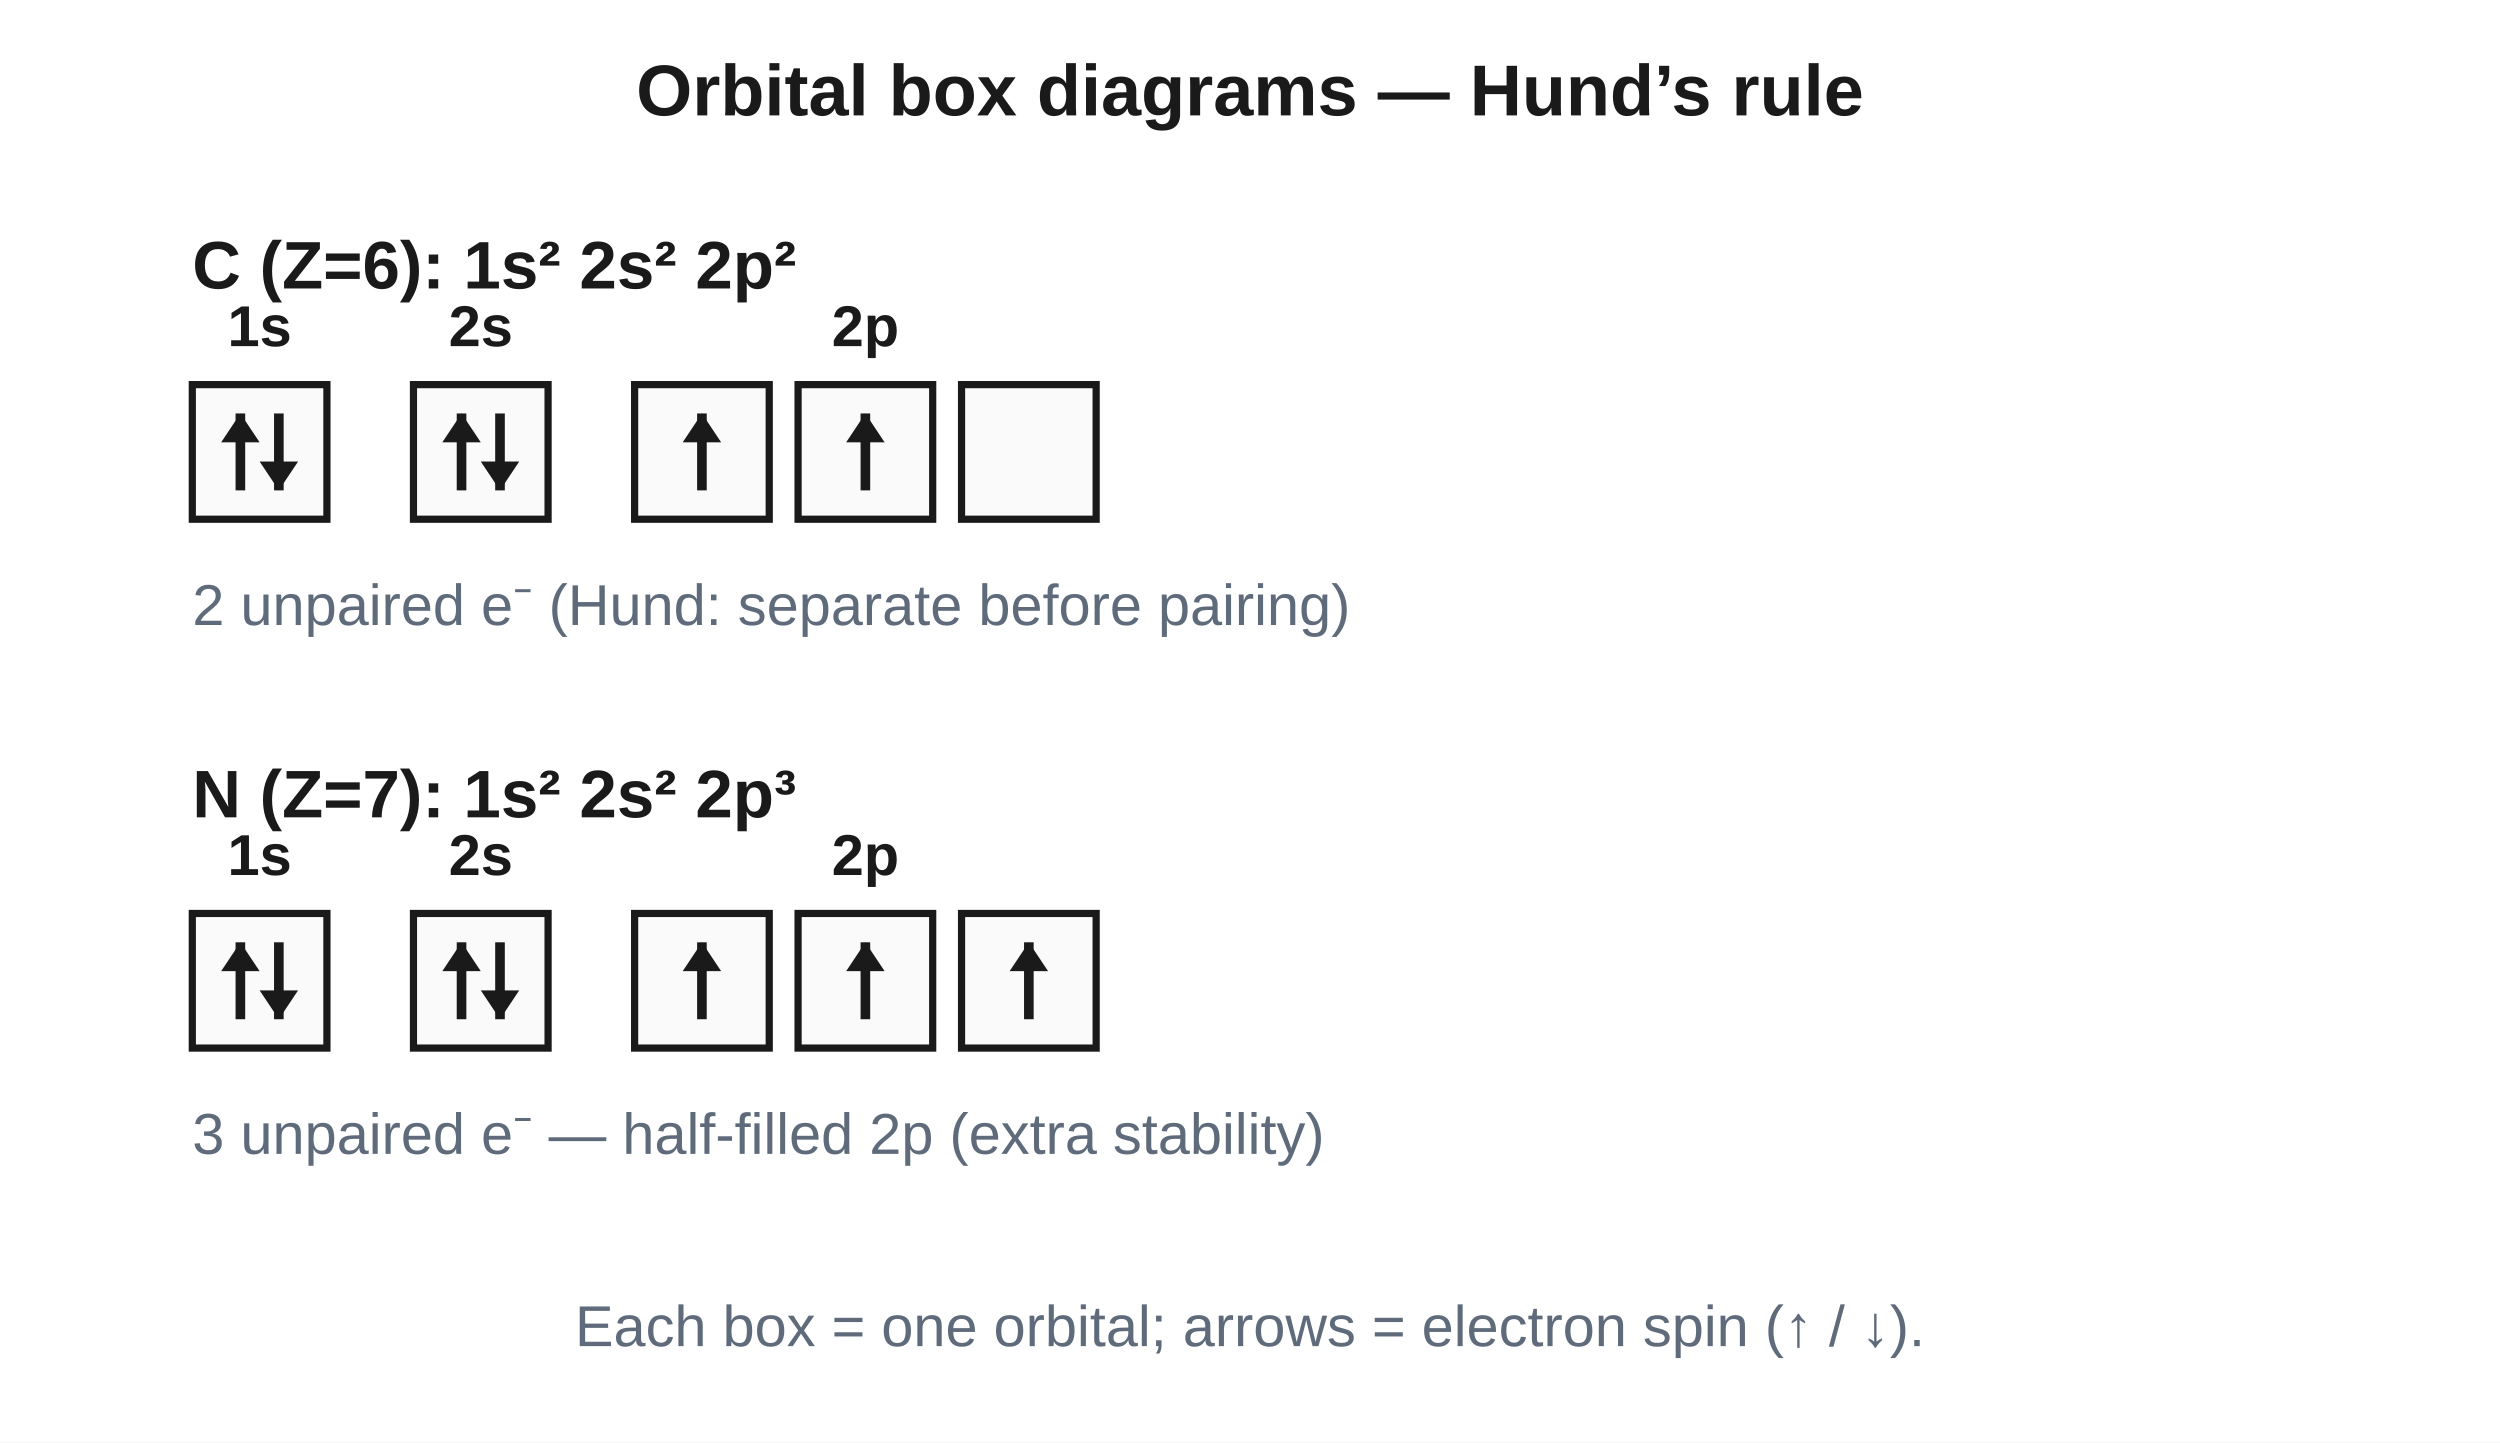
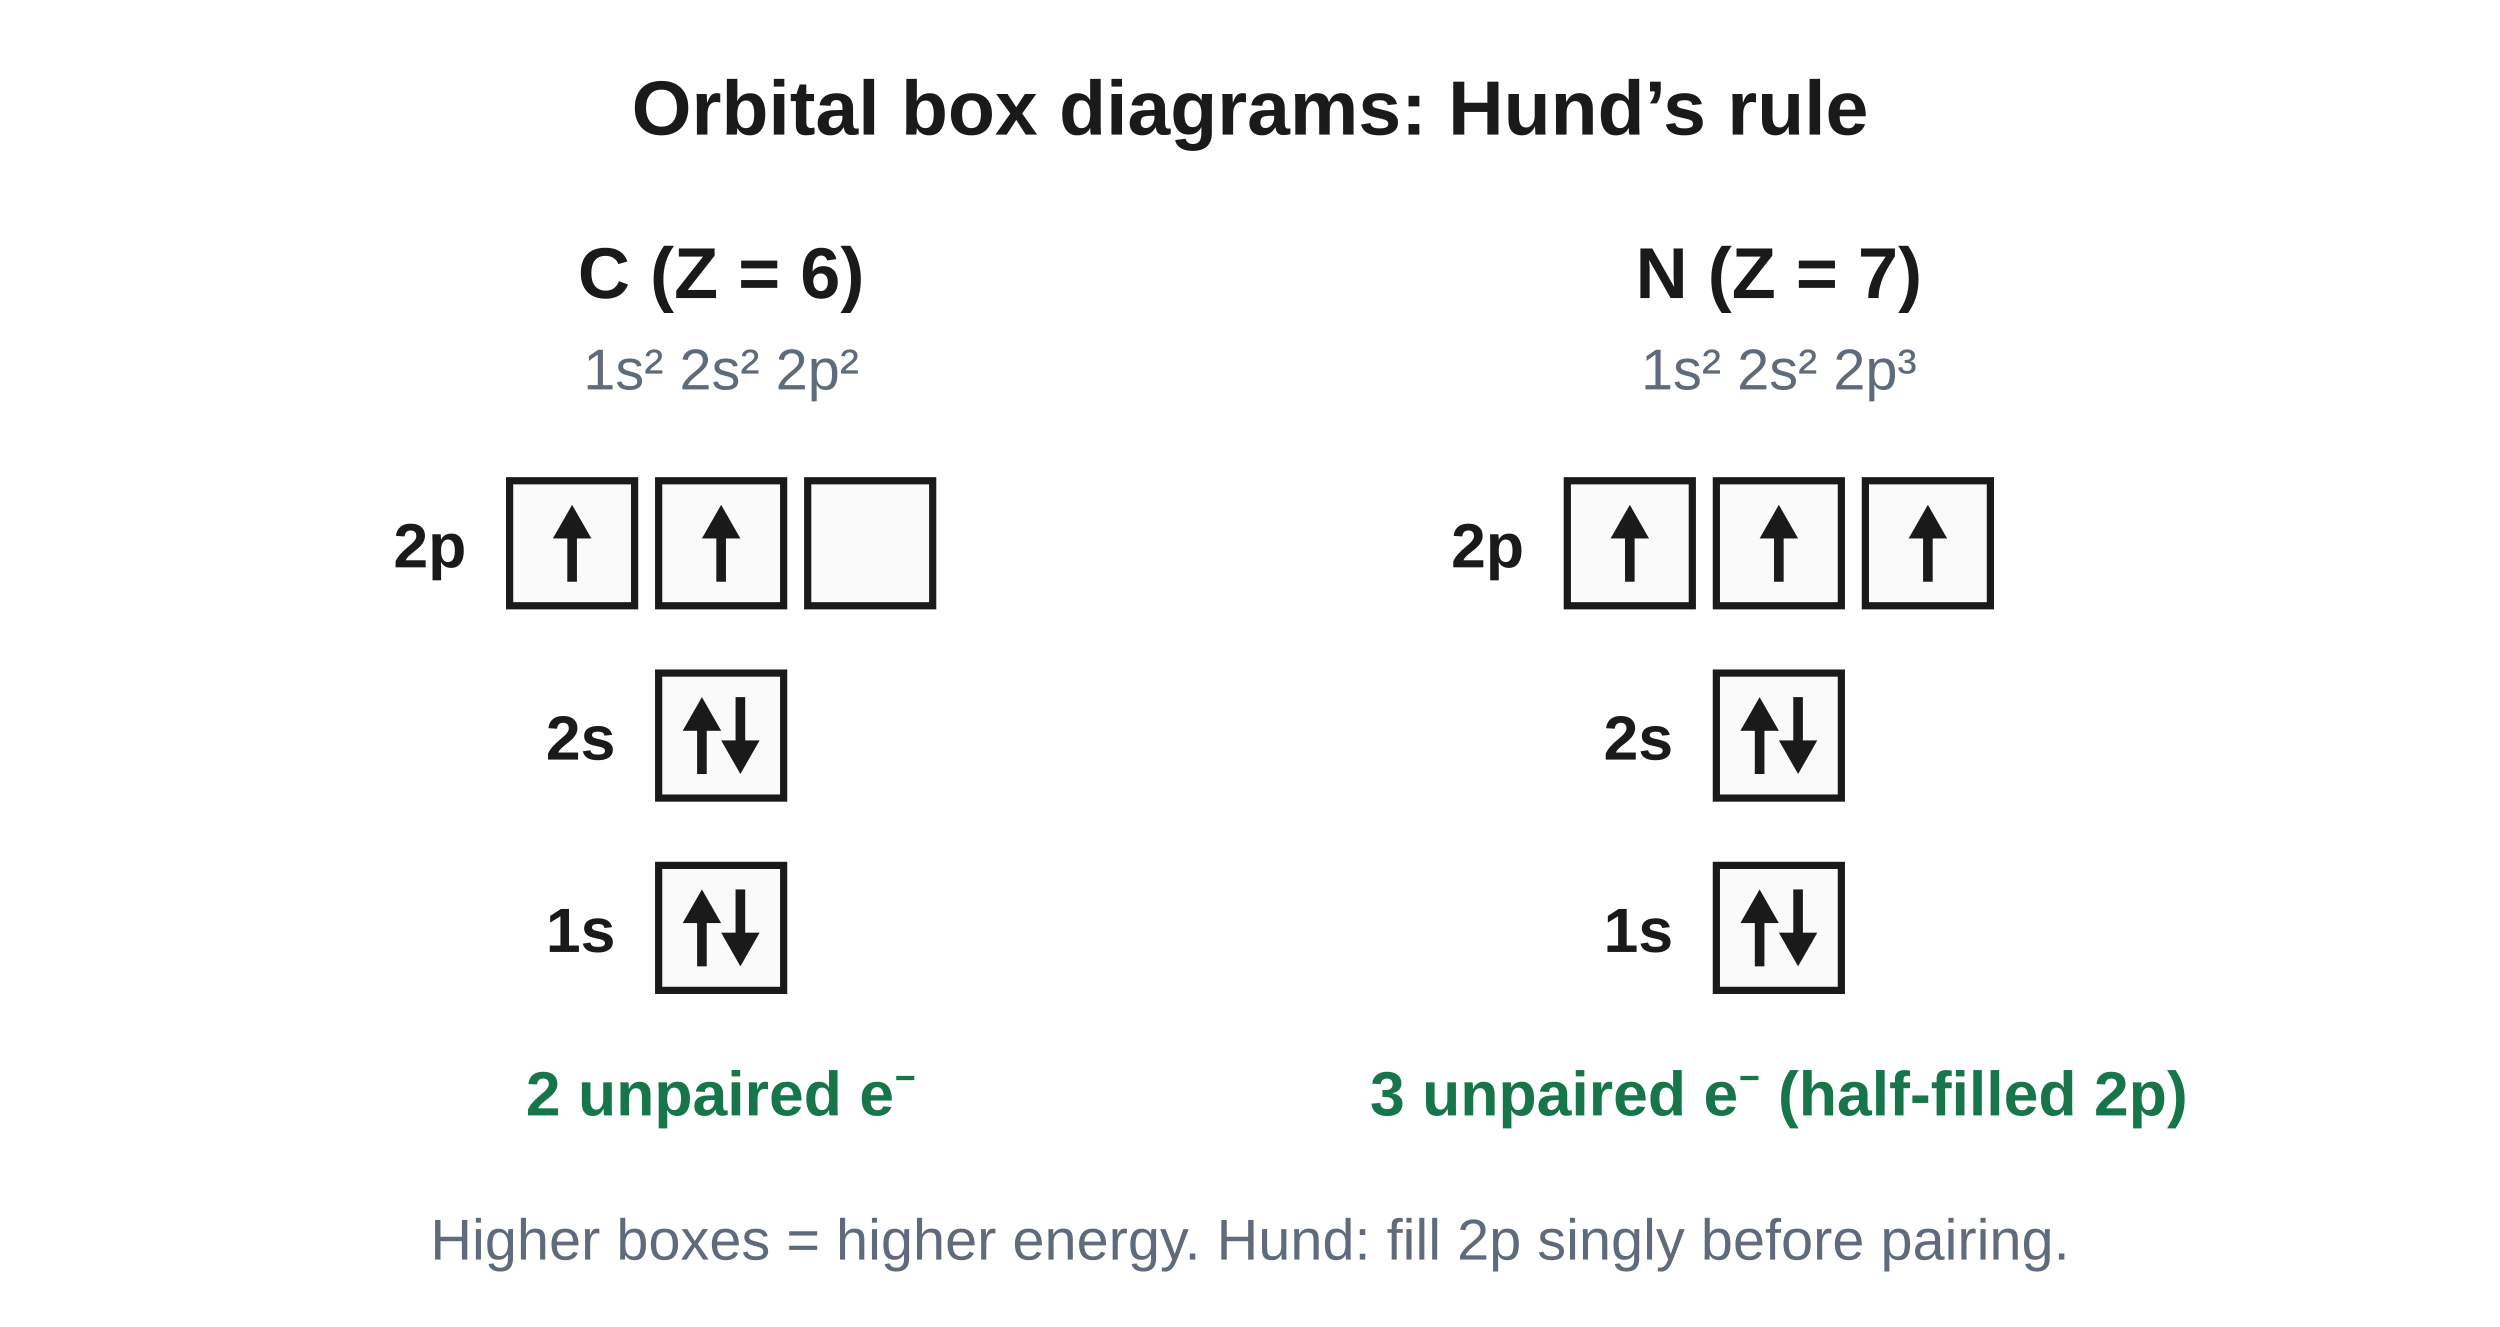
- <svg xmlns="http://www.w3.org/2000/svg" viewBox="0 0 520 300" width="520" height="300" role="img" aria-label="Orbital box diagrams for carbon and nitrogen showing Hund rule">
-   <rect width="520" height="300" fill="#FFFFFF" />
-   <text x="260" y="24" text-anchor="middle" font-family="Arial, Helvetica, sans-serif" font-size="15" font-weight="bold" fill="#1A1A1A">Orbital box diagrams — Hund’s rule</text>
-   <text x="40" y="60" text-anchor="start" font-family="Arial, Helvetica, sans-serif" font-size="14" font-weight="bold" fill="#1A1A1A">C (Z=6): 1s² 2s² 2p²</text>
-   <text x="54.0" y="72" text-anchor="middle" font-family="Arial, Helvetica, sans-serif" font-size="12" font-weight="bold" fill="#1A1A1A">1s</text>
-   <rect x="40" y="80" width="28" height="28" fill="#FAFAFA" stroke="#1A1A1A" stroke-width="1.5" />
-   <line x1="50" y1="102" x2="50" y2="86" stroke="#1A1A1A" stroke-width="2" />
-   <polygon points="50,86 46,92 54,92" fill="#1A1A1A" />
-   <line x1="58" y1="86" x2="58" y2="102" stroke="#1A1A1A" stroke-width="2" />
-   <polygon points="58,102 54,96 62,96" fill="#1A1A1A" />
-   <text x="100.0" y="72" text-anchor="middle" font-family="Arial, Helvetica, sans-serif" font-size="12" font-weight="bold" fill="#1A1A1A">2s</text>
-   <rect x="86" y="80" width="28" height="28" fill="#FAFAFA" stroke="#1A1A1A" stroke-width="1.5" />
-   <line x1="96" y1="102" x2="96" y2="86" stroke="#1A1A1A" stroke-width="2" />
-   <polygon points="96,86 92,92 100,92" fill="#1A1A1A" />
-   <line x1="104" y1="86" x2="104" y2="102" stroke="#1A1A1A" stroke-width="2" />
-   <polygon points="104,102 100,96 108,96" fill="#1A1A1A" />
-   <text x="180.0" y="72" text-anchor="middle" font-family="Arial, Helvetica, sans-serif" font-size="12" font-weight="bold" fill="#1A1A1A">2p</text>
-   <rect x="132" y="80" width="28" height="28" fill="#FAFAFA" stroke="#1A1A1A" stroke-width="1.5" />
-   <line x1="146.0" y1="102" x2="146.0" y2="86" stroke="#1A1A1A" stroke-width="2" />
-   <polygon points="146.0,86 142.0,92 150.0,92" fill="#1A1A1A" />
-   <rect x="166" y="80" width="28" height="28" fill="#FAFAFA" stroke="#1A1A1A" stroke-width="1.5" />
-   <line x1="180.0" y1="102" x2="180.0" y2="86" stroke="#1A1A1A" stroke-width="2" />
-   <polygon points="180.0,86 176.0,92 184.0,92" fill="#1A1A1A" />
-   <rect x="200" y="80" width="28" height="28" fill="#FAFAFA" stroke="#1A1A1A" stroke-width="1.5" />
-   <text x="40" y="130" text-anchor="start" font-family="Arial, Helvetica, sans-serif" font-size="12" font-weight="normal" fill="#5F6B7A">2 unpaired e⁻ (Hund: separate before pairing)</text>
-   <text x="40" y="170" text-anchor="start" font-family="Arial, Helvetica, sans-serif" font-size="14" font-weight="bold" fill="#1A1A1A">N (Z=7): 1s² 2s² 2p³</text>
-   <text x="54.0" y="182" text-anchor="middle" font-family="Arial, Helvetica, sans-serif" font-size="12" font-weight="bold" fill="#1A1A1A">1s</text>
-   <rect x="40" y="190" width="28" height="28" fill="#FAFAFA" stroke="#1A1A1A" stroke-width="1.5" />
-   <line x1="50" y1="212" x2="50" y2="196" stroke="#1A1A1A" stroke-width="2" />
-   <polygon points="50,196 46,202 54,202" fill="#1A1A1A" />
-   <line x1="58" y1="196" x2="58" y2="212" stroke="#1A1A1A" stroke-width="2" />
-   <polygon points="58,212 54,206 62,206" fill="#1A1A1A" />
-   <text x="100.0" y="182" text-anchor="middle" font-family="Arial, Helvetica, sans-serif" font-size="12" font-weight="bold" fill="#1A1A1A">2s</text>
-   <rect x="86" y="190" width="28" height="28" fill="#FAFAFA" stroke="#1A1A1A" stroke-width="1.5" />
-   <line x1="96" y1="212" x2="96" y2="196" stroke="#1A1A1A" stroke-width="2" />
-   <polygon points="96,196 92,202 100,202" fill="#1A1A1A" />
-   <line x1="104" y1="196" x2="104" y2="212" stroke="#1A1A1A" stroke-width="2" />
-   <polygon points="104,212 100,206 108,206" fill="#1A1A1A" />
-   <text x="180.0" y="182" text-anchor="middle" font-family="Arial, Helvetica, sans-serif" font-size="12" font-weight="bold" fill="#1A1A1A">2p</text>
-   <rect x="132" y="190" width="28" height="28" fill="#FAFAFA" stroke="#1A1A1A" stroke-width="1.5" />
-   <line x1="146.0" y1="212" x2="146.0" y2="196" stroke="#1A1A1A" stroke-width="2" />
-   <polygon points="146.0,196 142.0,202 150.0,202" fill="#1A1A1A" />
-   <rect x="166" y="190" width="28" height="28" fill="#FAFAFA" stroke="#1A1A1A" stroke-width="1.5" />
-   <line x1="180.0" y1="212" x2="180.0" y2="196" stroke="#1A1A1A" stroke-width="2" />
-   <polygon points="180.0,196 176.0,202 184.0,202" fill="#1A1A1A" />
-   <rect x="200" y="190" width="28" height="28" fill="#FAFAFA" stroke="#1A1A1A" stroke-width="1.5" />
-   <line x1="214.0" y1="212" x2="214.0" y2="196" stroke="#1A1A1A" stroke-width="2" />
-   <polygon points="214.0,196 210.0,202 218.0,202" fill="#1A1A1A" />
-   <text x="40" y="240" text-anchor="start" font-family="Arial, Helvetica, sans-serif" font-size="12" font-weight="normal" fill="#5F6B7A">3 unpaired e⁻ — half-filled 2p (extra stability)</text>
-   <text x="260" y="280" text-anchor="middle" font-family="Arial, Helvetica, sans-serif" font-size="12" font-weight="normal" fill="#5F6B7A">Each box = one orbital; arrows = electron spin (↑ / ↓).</text>
+ <svg xmlns="http://www.w3.org/2000/svg" viewBox="0 0 520 276" width="520" height="276" role="img" aria-label="Orbital boxes for carbon and nitrogen stacked by energy">
+   <rect width="520" height="276" fill="#FFFFFF" />
+   <text x="260.0" y="28" text-anchor="middle" font-family="Arial, Helvetica, sans-serif" font-size="16" font-weight="bold" fill="#1A1A1A">Orbital box diagrams: Hund’s rule</text>
+   <text x="128.0" y="198.0" text-anchor="end" font-family="Arial, Helvetica, sans-serif" font-size="13" font-weight="bold" fill="#1A1A1A">1s</text>
+   <rect x="137.0" y="180" width="26" height="26" fill="#FAFAFA" stroke="#1A1A1A" stroke-width="1.5" />
+   <line x1="146.0" y1="201" x2="146.0" y2="190" stroke="#1A1A1A" stroke-width="2" />
+   <polygon points="146.0,185 142.0,192 150.0,192" fill="#1A1A1A" />
+   <line x1="154.0" y1="185" x2="154.0" y2="196" stroke="#1A1A1A" stroke-width="2" />
+   <polygon points="154.0,201 150.0,194 158.0,194" fill="#1A1A1A" />
+   <text x="128.0" y="158.0" text-anchor="end" font-family="Arial, Helvetica, sans-serif" font-size="13" font-weight="bold" fill="#1A1A1A">2s</text>
+   <rect x="137.0" y="140" width="26" height="26" fill="#FAFAFA" stroke="#1A1A1A" stroke-width="1.5" />
+   <line x1="146.0" y1="161" x2="146.0" y2="150" stroke="#1A1A1A" stroke-width="2" />
+   <polygon points="146.0,145 142.0,152 150.0,152" fill="#1A1A1A" />
+   <line x1="154.0" y1="145" x2="154.0" y2="156" stroke="#1A1A1A" stroke-width="2" />
+   <polygon points="154.0,161 150.0,154 158.0,154" fill="#1A1A1A" />
+   <text x="97.0" y="118.0" text-anchor="end" font-family="Arial, Helvetica, sans-serif" font-size="13" font-weight="bold" fill="#1A1A1A">2p</text>
+   <rect x="106.0" y="100" width="26" height="26" fill="#FAFAFA" stroke="#1A1A1A" stroke-width="1.5" />
+   <line x1="119.0" y1="121" x2="119.0" y2="110" stroke="#1A1A1A" stroke-width="2" />
+   <polygon points="119.0,105 115.0,112 123.0,112" fill="#1A1A1A" />
+   <rect x="137.0" y="100" width="26" height="26" fill="#FAFAFA" stroke="#1A1A1A" stroke-width="1.5" />
+   <line x1="150.0" y1="121" x2="150.0" y2="110" stroke="#1A1A1A" stroke-width="2" />
+   <polygon points="150.0,105 146.0,112 154.0,112" fill="#1A1A1A" />
+   <rect x="168.0" y="100" width="26" height="26" fill="#FAFAFA" stroke="#1A1A1A" stroke-width="1.5" />
+   <text x="150" y="62" text-anchor="middle" font-family="Arial, Helvetica, sans-serif" font-size="15" font-weight="bold" fill="#1A1A1A">C (Z = 6)</text>
+   <text x="150" y="81" text-anchor="middle" font-family="Arial, Helvetica, sans-serif" font-size="12" font-weight="normal" fill="#5F6B7A">1s² 2s² 2p²</text>
+   <text x="150" y="232" text-anchor="middle" font-family="Arial, Helvetica, sans-serif" font-size="13" font-weight="bold" fill="#17754A">2 unpaired e⁻</text>
+   <text x="348.0" y="198.0" text-anchor="end" font-family="Arial, Helvetica, sans-serif" font-size="13" font-weight="bold" fill="#1A1A1A">1s</text>
+   <rect x="357.0" y="180" width="26" height="26" fill="#FAFAFA" stroke="#1A1A1A" stroke-width="1.5" />
+   <line x1="366.0" y1="201" x2="366.0" y2="190" stroke="#1A1A1A" stroke-width="2" />
+   <polygon points="366.0,185 362.0,192 370.0,192" fill="#1A1A1A" />
+   <line x1="374.0" y1="185" x2="374.0" y2="196" stroke="#1A1A1A" stroke-width="2" />
+   <polygon points="374.0,201 370.0,194 378.0,194" fill="#1A1A1A" />
+   <text x="348.0" y="158.0" text-anchor="end" font-family="Arial, Helvetica, sans-serif" font-size="13" font-weight="bold" fill="#1A1A1A">2s</text>
+   <rect x="357.0" y="140" width="26" height="26" fill="#FAFAFA" stroke="#1A1A1A" stroke-width="1.5" />
+   <line x1="366.0" y1="161" x2="366.0" y2="150" stroke="#1A1A1A" stroke-width="2" />
+   <polygon points="366.0,145 362.0,152 370.0,152" fill="#1A1A1A" />
+   <line x1="374.0" y1="145" x2="374.0" y2="156" stroke="#1A1A1A" stroke-width="2" />
+   <polygon points="374.0,161 370.0,154 378.0,154" fill="#1A1A1A" />
+   <text x="317.0" y="118.0" text-anchor="end" font-family="Arial, Helvetica, sans-serif" font-size="13" font-weight="bold" fill="#1A1A1A">2p</text>
+   <rect x="326.0" y="100" width="26" height="26" fill="#FAFAFA" stroke="#1A1A1A" stroke-width="1.5" />
+   <line x1="339.0" y1="121" x2="339.0" y2="110" stroke="#1A1A1A" stroke-width="2" />
+   <polygon points="339.0,105 335.0,112 343.0,112" fill="#1A1A1A" />
+   <rect x="357.0" y="100" width="26" height="26" fill="#FAFAFA" stroke="#1A1A1A" stroke-width="1.5" />
+   <line x1="370.0" y1="121" x2="370.0" y2="110" stroke="#1A1A1A" stroke-width="2" />
+   <polygon points="370.0,105 366.0,112 374.0,112" fill="#1A1A1A" />
+   <rect x="388.0" y="100" width="26" height="26" fill="#FAFAFA" stroke="#1A1A1A" stroke-width="1.5" />
+   <line x1="401.0" y1="121" x2="401.0" y2="110" stroke="#1A1A1A" stroke-width="2" />
+   <polygon points="401.0,105 397.0,112 405.0,112" fill="#1A1A1A" />
+   <text x="370" y="62" text-anchor="middle" font-family="Arial, Helvetica, sans-serif" font-size="15" font-weight="bold" fill="#1A1A1A">N (Z = 7)</text>
+   <text x="370" y="81" text-anchor="middle" font-family="Arial, Helvetica, sans-serif" font-size="12" font-weight="normal" fill="#5F6B7A">1s² 2s² 2p³</text>
+   <text x="370" y="232" text-anchor="middle" font-family="Arial, Helvetica, sans-serif" font-size="13" font-weight="bold" fill="#17754A">3 unpaired e⁻ (half-filled 2p)</text>
+   <text x="260.0" y="262" text-anchor="middle" font-family="Arial, Helvetica, sans-serif" font-size="12" font-weight="normal" fill="#5F6B7A">Higher boxes = higher energy. Hund: fill 2p singly before pairing.</text>
</svg>
